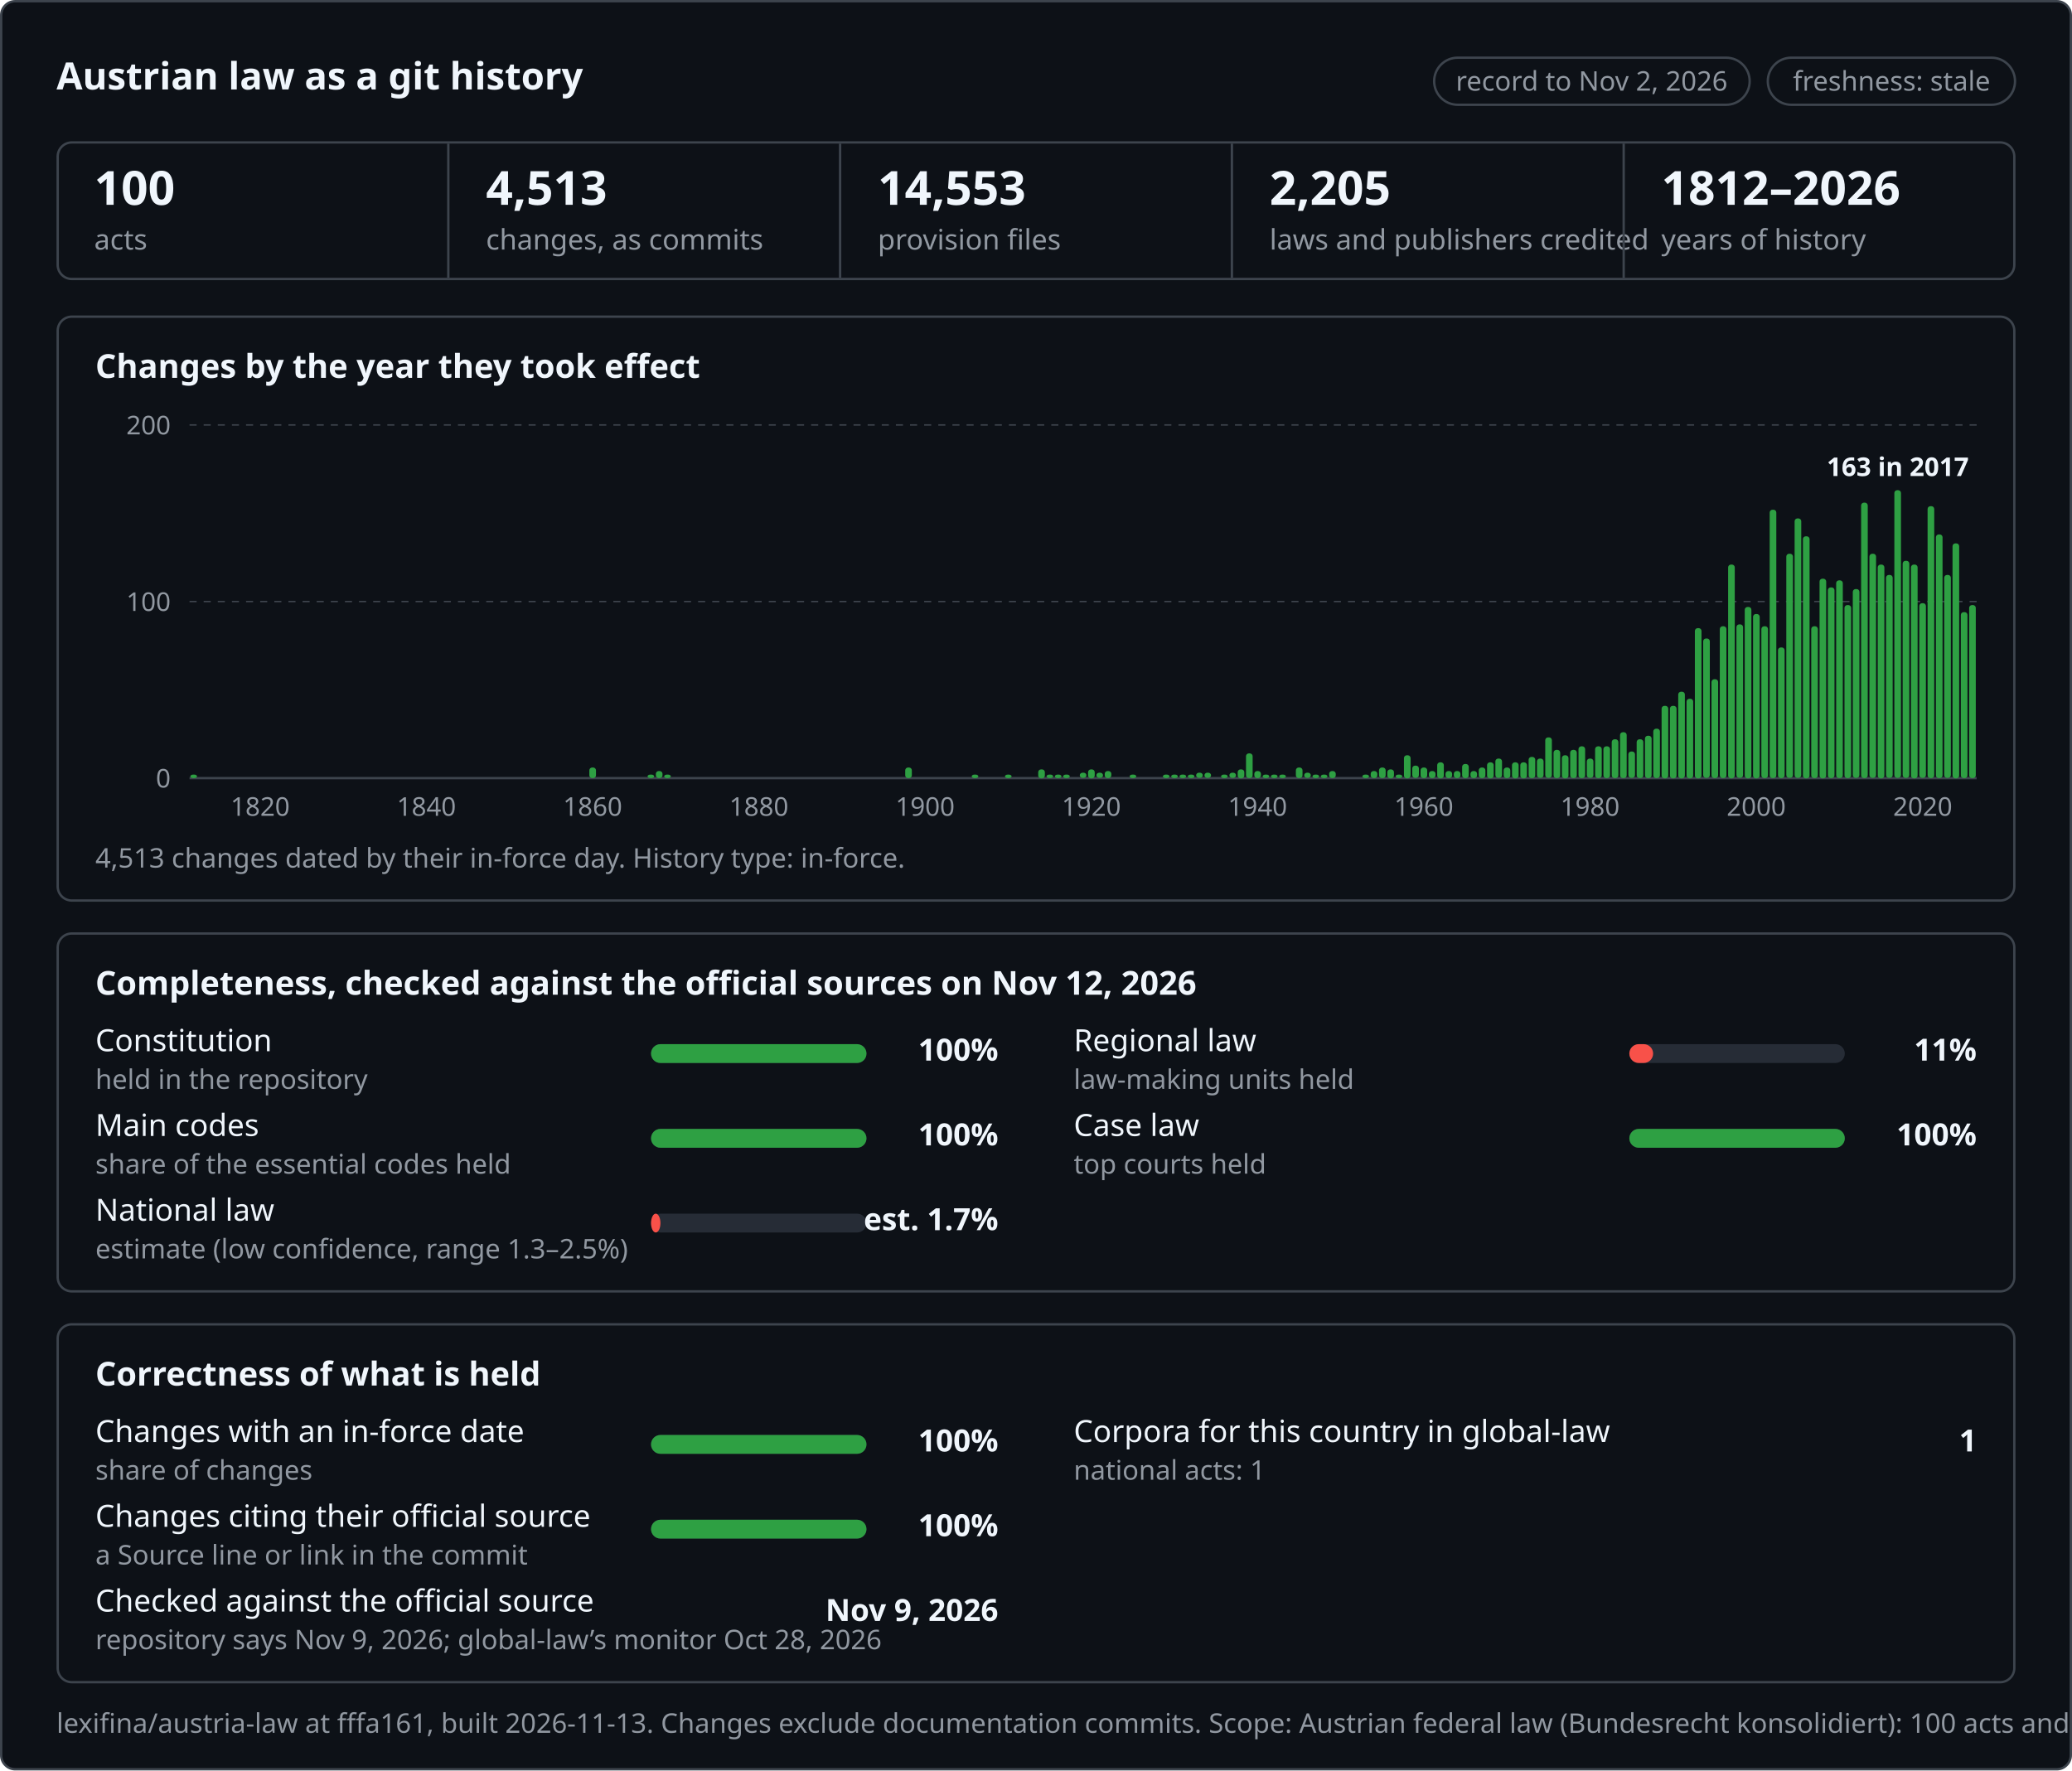
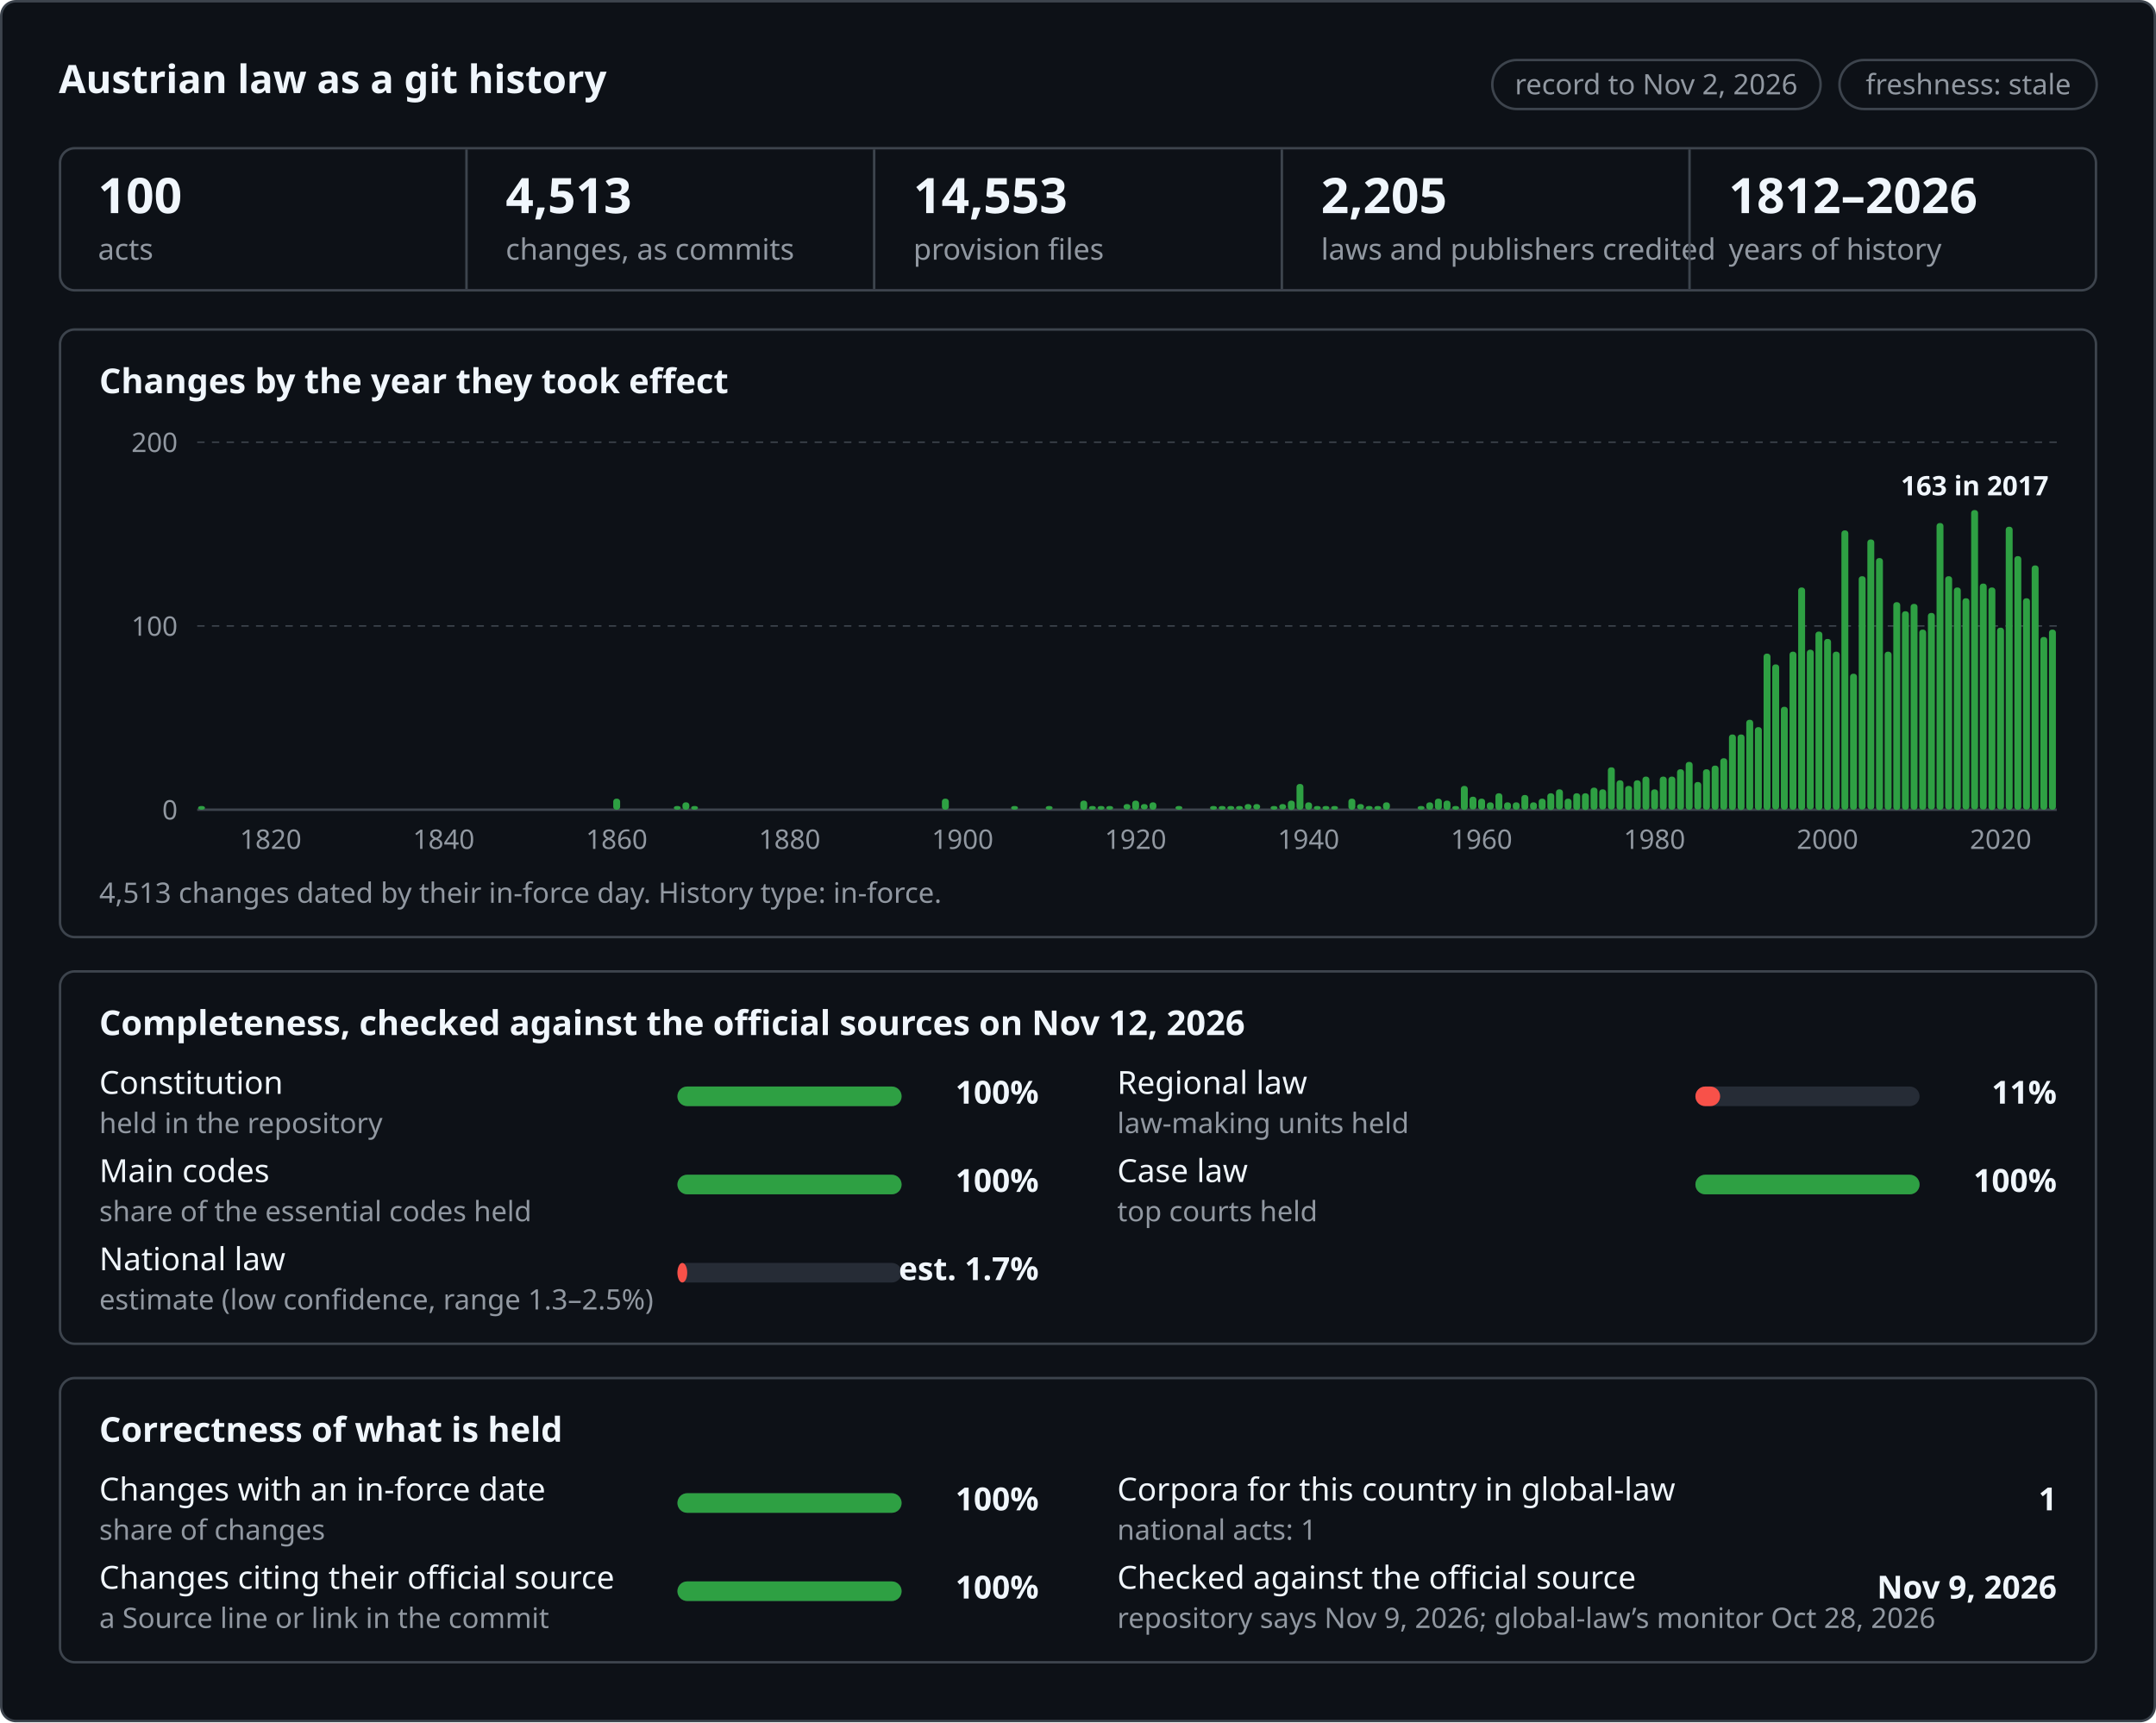
- <svg xmlns="http://www.w3.org/2000/svg" width="880" height="752" viewBox="0 0 880 752" font-family="-apple-system,BlinkMacSystemFont,Segoe UI,Noto Sans,Helvetica,Arial,sans-serif">
-   <rect x="0.5" y="0.5" width="879" height="751" rx="6" fill="#0d1117" stroke="#3d444d" />
+ <svg xmlns="http://www.w3.org/2000/svg" width="880" height="703" viewBox="0 0 880 703" font-family="-apple-system,BlinkMacSystemFont,Segoe UI,Noto Sans,Helvetica,Arial,sans-serif">
+   <rect x="0.5" y="0.5" width="879" height="702" rx="6" fill="#0d1117" stroke="#3d444d" />
  <text x="24" y="38" font-size="16" font-weight="600" fill="#f0f6fc">Austrian law as a git history</text>
  <rect x="609.1" y="24.5" width="134" height="20" rx="10" fill="none" stroke="#3d444d" />
  <text x="676.0" y="38.5" font-size="11.5" font-weight="500" text-anchor="middle" fill="#9198a1">record to Nov 2, 2026</text>
  <rect x="750.8" y="24.5" width="105" height="20" rx="10" fill="none" stroke="#3d444d" />
  <text x="803.4" y="38.5" font-size="11.5" font-weight="500" text-anchor="middle" fill="#9198a1">freshness: stale</text>
  <rect x="24.5" y="60.5" width="831" height="58" rx="6" fill="#0d1117" stroke="#3d444d" />
  <text x="40.0" y="87" font-size="20" font-weight="600" fill="#f0f6fc">100</text>
  <text x="40.0" y="106" font-size="12" fill="#9198a1">acts</text>
  <line x1="190.4" y1="61" x2="190.4" y2="118" stroke="#3d444d" />
  <text x="206.4" y="87" font-size="20" font-weight="600" fill="#f0f6fc">4,513</text>
  <text x="206.4" y="106" font-size="12" fill="#9198a1">changes, as commits</text>
  <line x1="356.8" y1="61" x2="356.8" y2="118" stroke="#3d444d" />
  <text x="372.8" y="87" font-size="20" font-weight="600" fill="#f0f6fc">14,553</text>
  <text x="372.8" y="106" font-size="12" fill="#9198a1">provision files</text>
  <line x1="523.2" y1="61" x2="523.2" y2="118" stroke="#3d444d" />
  <text x="539.2" y="87" font-size="20" font-weight="600" fill="#f0f6fc">2,205</text>
  <text x="539.2" y="106" font-size="12" fill="#9198a1" textLength="142" lengthAdjust="spacingAndGlyphs">laws and publishers credited</text>
  <line x1="689.6" y1="61" x2="689.6" y2="118" stroke="#3d444d" />
  <text x="705.6" y="87" font-size="20" font-weight="600" fill="#f0f6fc">1812–2026</text>
  <text x="705.6" y="106" font-size="12" fill="#9198a1">years of history</text>
  <rect x="24.5" y="134.5" width="831" height="248" rx="6" fill="#0d1117" stroke="#3d444d" />
  <text x="40.5" y="160.5" font-size="14" font-weight="600" fill="#f0f6fc">Changes by the year they took effect</text>
  <line x1="80.5" y1="330.5" x2="839.5" y2="330.5" stroke="#3d444d" stroke-width="1" />
  <text x="72.5" y="334.5" font-size="11" text-anchor="end" fill="#9198a1">0</text>
  <line x1="80.5" y1="255.5" x2="839.5" y2="255.5" stroke="#3d444d" stroke-width="0.6" stroke-dasharray="3 3" />
  <text x="72.5" y="259.5" font-size="11" text-anchor="end" fill="#9198a1">100</text>
  <line x1="80.5" y1="180.5" x2="839.5" y2="180.5" stroke="#3d444d" stroke-width="0.6" stroke-dasharray="3 3" />
  <text x="72.5" y="184.5" font-size="11" text-anchor="end" fill="#9198a1">200</text>
  <rect x="80.85" y="329.0" width="2.82" height="1.5" rx="1.2" fill="#2ea043" />
  <text x="110.5" y="346.5" font-size="11" text-anchor="middle" fill="#9198a1">1820</text>
  <text x="181.1" y="346.5" font-size="11" text-anchor="middle" fill="#9198a1">1840</text>
  <rect x="250.30" y="326.0" width="2.82" height="4.5" rx="1.2" fill="#2ea043" />
  <text x="251.7" y="346.5" font-size="11" text-anchor="middle" fill="#9198a1">1860</text>
  <rect x="275.02" y="329.0" width="2.82" height="1.5" rx="1.2" fill="#2ea043" />
  <rect x="278.55" y="327.5" width="2.82" height="3.0" rx="1.2" fill="#2ea043" />
  <rect x="282.08" y="329.0" width="2.82" height="1.5" rx="1.2" fill="#2ea043" />
  <text x="322.3" y="346.5" font-size="11" text-anchor="middle" fill="#9198a1">1880</text>
  <rect x="384.45" y="326.0" width="2.82" height="4.5" rx="1.2" fill="#2ea043" />
  <text x="392.9" y="346.5" font-size="11" text-anchor="middle" fill="#9198a1">1900</text>
  <rect x="412.69" y="329.0" width="2.82" height="1.5" rx="1.2" fill="#2ea043" />
  <rect x="426.82" y="329.0" width="2.82" height="1.5" rx="1.2" fill="#2ea043" />
  <rect x="440.94" y="326.8" width="2.82" height="3.8" rx="1.2" fill="#2ea043" />
  <rect x="444.47" y="329.0" width="2.82" height="1.5" rx="1.2" fill="#2ea043" />
  <rect x="448.00" y="329.0" width="2.82" height="1.5" rx="1.2" fill="#2ea043" />
  <rect x="451.53" y="329.0" width="2.82" height="1.5" rx="1.2" fill="#2ea043" />
  <rect x="458.59" y="328.2" width="2.82" height="2.2" rx="1.2" fill="#2ea043" />
  <rect x="462.12" y="326.8" width="2.82" height="3.8" rx="1.2" fill="#2ea043" />
  <text x="463.5" y="346.5" font-size="11" text-anchor="middle" fill="#9198a1">1920</text>
  <rect x="465.65" y="328.2" width="2.82" height="2.2" rx="1.2" fill="#2ea043" />
  <rect x="469.18" y="327.5" width="2.82" height="3.0" rx="1.2" fill="#2ea043" />
  <rect x="479.77" y="329.0" width="2.82" height="1.5" rx="1.2" fill="#2ea043" />
  <rect x="493.89" y="329.0" width="2.82" height="1.5" rx="1.2" fill="#2ea043" />
  <rect x="497.42" y="329.0" width="2.82" height="1.5" rx="1.2" fill="#2ea043" />
  <rect x="500.95" y="329.0" width="2.82" height="1.5" rx="1.2" fill="#2ea043" />
  <rect x="504.48" y="329.0" width="2.82" height="1.5" rx="1.2" fill="#2ea043" />
  <rect x="508.01" y="328.2" width="2.82" height="2.2" rx="1.2" fill="#2ea043" />
  <rect x="511.54" y="328.2" width="2.82" height="2.2" rx="1.2" fill="#2ea043" />
  <rect x="518.60" y="329.0" width="2.82" height="1.5" rx="1.2" fill="#2ea043" />
  <rect x="522.13" y="328.2" width="2.82" height="2.2" rx="1.2" fill="#2ea043" />
  <rect x="525.66" y="326.8" width="2.82" height="3.8" rx="1.2" fill="#2ea043" />
  <rect x="529.19" y="320.0" width="2.82" height="10.5" rx="1.2" fill="#2ea043" />
  <rect x="532.72" y="327.5" width="2.82" height="3.0" rx="1.2" fill="#2ea043" />
  <text x="534.1" y="346.5" font-size="11" text-anchor="middle" fill="#9198a1">1940</text>
  <rect x="536.25" y="329.0" width="2.82" height="1.5" rx="1.2" fill="#2ea043" />
  <rect x="539.78" y="329.0" width="2.82" height="1.5" rx="1.2" fill="#2ea043" />
  <rect x="543.31" y="329.0" width="2.82" height="1.5" rx="1.2" fill="#2ea043" />
  <rect x="550.37" y="326.0" width="2.82" height="4.5" rx="1.2" fill="#2ea043" />
  <rect x="553.90" y="328.2" width="2.82" height="2.2" rx="1.2" fill="#2ea043" />
  <rect x="557.43" y="329.0" width="2.82" height="1.5" rx="1.2" fill="#2ea043" />
  <rect x="560.96" y="329.0" width="2.82" height="1.5" rx="1.2" fill="#2ea043" />
  <rect x="564.49" y="327.5" width="2.82" height="3.0" rx="1.2" fill="#2ea043" />
  <rect x="578.62" y="329.0" width="2.82" height="1.5" rx="1.2" fill="#2ea043" />
  <rect x="582.15" y="327.5" width="2.82" height="3.0" rx="1.2" fill="#2ea043" />
  <rect x="585.68" y="326.0" width="2.82" height="4.5" rx="1.2" fill="#2ea043" />
  <rect x="589.21" y="326.8" width="2.82" height="3.8" rx="1.2" fill="#2ea043" />
  <rect x="592.74" y="329.0" width="2.82" height="1.5" rx="1.2" fill="#2ea043" />
  <rect x="596.27" y="320.8" width="2.82" height="9.8" rx="1.2" fill="#2ea043" />
  <rect x="599.80" y="325.2" width="2.82" height="5.2" rx="1.2" fill="#2ea043" />
  <rect x="603.33" y="326.0" width="2.82" height="4.5" rx="1.2" fill="#2ea043" />
  <text x="604.7" y="346.5" font-size="11" text-anchor="middle" fill="#9198a1">1960</text>
  <rect x="606.86" y="327.5" width="2.82" height="3.0" rx="1.2" fill="#2ea043" />
  <rect x="610.39" y="323.8" width="2.82" height="6.8" rx="1.2" fill="#2ea043" />
  <rect x="613.92" y="327.5" width="2.82" height="3.0" rx="1.2" fill="#2ea043" />
  <rect x="617.45" y="327.5" width="2.82" height="3.0" rx="1.2" fill="#2ea043" />
  <rect x="620.98" y="324.5" width="2.82" height="6.0" rx="1.2" fill="#2ea043" />
  <rect x="624.51" y="327.5" width="2.82" height="3.0" rx="1.2" fill="#2ea043" />
  <rect x="628.04" y="326.0" width="2.82" height="4.5" rx="1.2" fill="#2ea043" />
  <rect x="631.57" y="323.8" width="2.82" height="6.8" rx="1.2" fill="#2ea043" />
  <rect x="635.10" y="322.2" width="2.82" height="8.2" rx="1.2" fill="#2ea043" />
  <rect x="638.63" y="326.0" width="2.82" height="4.5" rx="1.2" fill="#2ea043" />
  <rect x="642.16" y="323.8" width="2.82" height="6.8" rx="1.2" fill="#2ea043" />
  <rect x="645.69" y="323.8" width="2.82" height="6.8" rx="1.2" fill="#2ea043" />
  <rect x="649.22" y="321.5" width="2.82" height="9.0" rx="1.2" fill="#2ea043" />
  <rect x="652.75" y="322.2" width="2.82" height="8.2" rx="1.2" fill="#2ea043" />
  <rect x="656.28" y="313.2" width="2.82" height="17.2" rx="1.2" fill="#2ea043" />
  <rect x="659.81" y="318.5" width="2.82" height="12.0" rx="1.2" fill="#2ea043" />
  <rect x="663.34" y="320.8" width="2.82" height="9.8" rx="1.2" fill="#2ea043" />
  <rect x="666.87" y="318.5" width="2.82" height="12.0" rx="1.2" fill="#2ea043" />
  <rect x="670.40" y="317.0" width="2.82" height="13.5" rx="1.2" fill="#2ea043" />
  <rect x="673.93" y="322.2" width="2.82" height="8.2" rx="1.2" fill="#2ea043" />
  <text x="675.3" y="346.5" font-size="11" text-anchor="middle" fill="#9198a1">1980</text>
  <rect x="677.46" y="317.0" width="2.82" height="13.5" rx="1.2" fill="#2ea043" />
  <rect x="680.99" y="317.0" width="2.82" height="13.5" rx="1.2" fill="#2ea043" />
  <rect x="684.52" y="314.0" width="2.82" height="16.5" rx="1.2" fill="#2ea043" />
  <rect x="688.05" y="311.0" width="2.82" height="19.5" rx="1.2" fill="#2ea043" />
  <rect x="691.58" y="319.2" width="2.82" height="11.2" rx="1.2" fill="#2ea043" />
  <rect x="695.11" y="314.0" width="2.82" height="16.5" rx="1.2" fill="#2ea043" />
  <rect x="698.64" y="312.5" width="2.82" height="18.0" rx="1.2" fill="#2ea043" />
  <rect x="702.17" y="309.5" width="2.82" height="21.0" rx="1.2" fill="#2ea043" />
  <rect x="705.70" y="299.8" width="2.82" height="30.8" rx="1.2" fill="#2ea043" />
  <rect x="709.23" y="299.8" width="2.82" height="30.8" rx="1.2" fill="#2ea043" />
  <rect x="712.76" y="293.8" width="2.82" height="36.8" rx="1.2" fill="#2ea043" />
  <rect x="716.29" y="296.8" width="2.82" height="33.8" rx="1.2" fill="#2ea043" />
  <rect x="719.83" y="266.8" width="2.82" height="63.8" rx="1.2" fill="#2ea043" />
  <rect x="723.36" y="271.2" width="2.82" height="59.2" rx="1.2" fill="#2ea043" />
  <rect x="726.89" y="288.5" width="2.82" height="42.0" rx="1.2" fill="#2ea043" />
  <rect x="730.42" y="266.0" width="2.82" height="64.5" rx="1.2" fill="#2ea043" />
  <rect x="733.95" y="239.8" width="2.82" height="90.8" rx="1.2" fill="#2ea043" />
  <rect x="737.48" y="265.2" width="2.82" height="65.2" rx="1.2" fill="#2ea043" />
  <rect x="741.01" y="257.8" width="2.82" height="72.8" rx="1.2" fill="#2ea043" />
  <rect x="744.54" y="260.8" width="2.82" height="69.8" rx="1.2" fill="#2ea043" />
  <text x="745.9" y="346.5" font-size="11" text-anchor="middle" fill="#9198a1">2000</text>
  <rect x="748.07" y="266.0" width="2.82" height="64.5" rx="1.2" fill="#2ea043" />
  <rect x="751.60" y="216.5" width="2.82" height="114.0" rx="1.2" fill="#2ea043" />
  <rect x="755.13" y="275.0" width="2.82" height="55.5" rx="1.2" fill="#2ea043" />
  <rect x="758.66" y="235.2" width="2.82" height="95.2" rx="1.2" fill="#2ea043" />
  <rect x="762.19" y="220.2" width="2.82" height="110.2" rx="1.2" fill="#2ea043" />
  <rect x="765.72" y="227.8" width="2.82" height="102.8" rx="1.2" fill="#2ea043" />
  <rect x="769.25" y="266.0" width="2.82" height="64.5" rx="1.2" fill="#2ea043" />
  <rect x="772.78" y="245.8" width="2.82" height="84.8" rx="1.2" fill="#2ea043" />
  <rect x="776.31" y="249.5" width="2.82" height="81.0" rx="1.2" fill="#2ea043" />
  <rect x="779.84" y="246.5" width="2.82" height="84.0" rx="1.2" fill="#2ea043" />
  <rect x="783.37" y="257.0" width="2.82" height="73.5" rx="1.2" fill="#2ea043" />
  <rect x="786.90" y="250.2" width="2.82" height="80.2" rx="1.2" fill="#2ea043" />
  <rect x="790.43" y="213.5" width="2.82" height="117.0" rx="1.2" fill="#2ea043" />
  <rect x="793.96" y="235.2" width="2.82" height="95.2" rx="1.2" fill="#2ea043" />
  <rect x="797.49" y="239.8" width="2.82" height="90.8" rx="1.2" fill="#2ea043" />
  <rect x="801.02" y="244.2" width="2.82" height="86.2" rx="1.2" fill="#2ea043" />
  <rect x="804.55" y="208.2" width="2.82" height="122.2" rx="1.2" fill="#2ea043" />
  <text x="806.0" y="202.2" font-size="11" font-weight="600" text-anchor="middle" fill="#f0f6fc">163 in 2017</text>
  <rect x="808.08" y="238.2" width="2.82" height="92.2" rx="1.2" fill="#2ea043" />
  <rect x="811.61" y="239.8" width="2.82" height="90.8" rx="1.2" fill="#2ea043" />
  <rect x="815.14" y="256.2" width="2.82" height="74.2" rx="1.2" fill="#2ea043" />
  <text x="816.6" y="346.5" font-size="11" text-anchor="middle" fill="#9198a1">2020</text>
  <rect x="818.67" y="215.0" width="2.82" height="115.5" rx="1.2" fill="#2ea043" />
  <rect x="822.20" y="227.0" width="2.82" height="103.5" rx="1.2" fill="#2ea043" />
  <rect x="825.73" y="244.2" width="2.82" height="86.2" rx="1.2" fill="#2ea043" />
  <rect x="829.26" y="230.8" width="2.82" height="99.8" rx="1.2" fill="#2ea043" />
  <rect x="832.79" y="260.0" width="2.82" height="70.5" rx="1.2" fill="#2ea043" />
  <rect x="836.32" y="257.0" width="2.82" height="73.5" rx="1.2" fill="#2ea043" />
  <text x="40.5" y="368.5" font-size="11.5" fill="#9198a1">4,513 changes dated by their in-force day. History type: in-force.</text>
  <rect x="24.5" y="396.5" width="831" height="152" rx="6" fill="#0d1117" stroke="#3d444d" />
  <text x="40.5" y="422.5" font-size="14" font-weight="600" fill="#f0f6fc">Completeness, checked against the official sources on Nov 12, 2026</text>
  <text x="40.5" y="446.5" font-size="13" fill="#f0f6fc">Constitution</text>
  <text x="40.5" y="462.5" font-size="11.5" fill="#9198a1">held in the repository</text>
  <g>
    <rect x="276.5" y="443.5" width="91.5" height="8" rx="4" fill="#262c36" />
    <rect x="276.5" y="443.5" width="91.5" height="8" rx="4" fill="#2ea043" />
  </g>
  <text x="424.0" y="450.5" font-size="13" font-weight="600" text-anchor="end" fill="#f0f6fc">100%</text>
  <text x="40.5" y="482.5" font-size="13" fill="#f0f6fc">Main codes</text>
  <text x="40.5" y="498.5" font-size="11.5" fill="#9198a1">share of the essential codes held</text>
  <g>
    <rect x="276.5" y="479.5" width="91.5" height="8" rx="4" fill="#262c36" />
    <rect x="276.5" y="479.5" width="91.5" height="8" rx="4" fill="#2ea043" />
  </g>
  <text x="424.0" y="486.5" font-size="13" font-weight="600" text-anchor="end" fill="#f0f6fc">100%</text>
  <text x="40.5" y="518.5" font-size="13" fill="#f0f6fc">National law</text>
  <text x="40.5" y="534.5" font-size="11.5" fill="#9198a1">estimate (low confidence, range 1.3–2.5%)</text>
  <g>
    <rect x="276.5" y="515.5" width="91.5" height="8" rx="4" fill="#262c36" />
    <rect x="276.5" y="515.5" width="4.0" height="8" rx="4" fill="#f85149" />
  </g>
  <text x="424.0" y="522.5" font-size="13" font-weight="600" text-anchor="end" fill="#f0f6fc">est. 1.7%</text>
  <text x="456.0" y="446.5" font-size="13" fill="#f0f6fc">Regional law</text>
  <text x="456.0" y="462.5" font-size="11.5" fill="#9198a1">law-making units held</text>
  <g>
    <rect x="692.0" y="443.5" width="91.5" height="8" rx="4" fill="#262c36" />
    <rect x="692.0" y="443.5" width="10.1" height="8" rx="4" fill="#f85149" />
  </g>
  <text x="839.5" y="450.5" font-size="13" font-weight="600" text-anchor="end" fill="#f0f6fc">11%</text>
  <text x="456.0" y="482.5" font-size="13" fill="#f0f6fc">Case law</text>
  <text x="456.0" y="498.5" font-size="11.5" fill="#9198a1">top courts held</text>
  <g>
    <rect x="692.0" y="479.5" width="91.5" height="8" rx="4" fill="#262c36" />
    <rect x="692.0" y="479.5" width="91.5" height="8" rx="4" fill="#2ea043" />
  </g>
  <text x="839.5" y="486.5" font-size="13" font-weight="600" text-anchor="end" fill="#f0f6fc">100%</text>
-   <rect x="24.5" y="562.5" width="831" height="152" rx="6" fill="#0d1117" stroke="#3d444d" />
+   <rect x="24.5" y="562.5" width="831" height="116" rx="6" fill="#0d1117" stroke="#3d444d" />
  <text x="40.5" y="588.5" font-size="14" font-weight="600" fill="#f0f6fc">Correctness of what is held</text>
  <text x="40.5" y="612.5" font-size="13" fill="#f0f6fc">Changes with an in-force date</text>
  <text x="40.5" y="628.5" font-size="11.5" fill="#9198a1">share of changes</text>
  <g>
    <rect x="276.5" y="609.5" width="91.5" height="8" rx="4" fill="#262c36" />
    <rect x="276.5" y="609.5" width="91.5" height="8" rx="4" fill="#2ea043" />
  </g>
  <text x="424.0" y="616.5" font-size="13" font-weight="600" text-anchor="end" fill="#f0f6fc">100%</text>
  <text x="40.5" y="648.5" font-size="13" fill="#f0f6fc">Changes citing their official source</text>
  <text x="40.5" y="664.5" font-size="11.5" fill="#9198a1">a Source line or link in the commit</text>
  <g>
    <rect x="276.5" y="645.5" width="91.5" height="8" rx="4" fill="#262c36" />
    <rect x="276.5" y="645.5" width="91.5" height="8" rx="4" fill="#2ea043" />
  </g>
  <text x="424.0" y="652.5" font-size="13" font-weight="600" text-anchor="end" fill="#f0f6fc">100%</text>
-   <text x="40.5" y="684.5" font-size="13" fill="#f0f6fc">Checked against the official source</text>
-   <text x="40.5" y="700.5" font-size="11.5" fill="#9198a1">repository says Nov 9, 2026; global-law’s monitor Oct 28, 2026</text>
-   <text x="424.0" y="688.5" font-size="13" font-weight="600" text-anchor="end" fill="#f0f6fc">Nov 9, 2026</text>
  <text x="456.0" y="612.5" font-size="13" fill="#f0f6fc">Corpora for this country in global-law</text>
  <text x="456.0" y="628.5" font-size="11.5" fill="#9198a1">national acts: 1</text>
  <text x="839.5" y="616.5" font-size="13" font-weight="600" text-anchor="end" fill="#f0f6fc">1</text>
-   <text x="24" y="736" font-size="11.5" fill="#9198a1" textLength="832" lengthAdjust="spacingAndGlyphs">lexifina/austria-law at fffa161, built 2026-11-13. Changes exclude documentation commits. Scope: Austrian federal law (Bundesrecht konsolidiert): 100 acts and ordinances…</text>
+   <text x="456.0" y="648.5" font-size="13" fill="#f0f6fc">Checked against the official source</text>
+   <text x="456.0" y="664.5" font-size="11.5" fill="#9198a1">repository says Nov 9, 2026; global-law’s monitor Oct 28, 2026</text>
+   <text x="839.5" y="652.5" font-size="13" font-weight="600" text-anchor="end" fill="#f0f6fc">Nov 9, 2026</text>
</svg>
